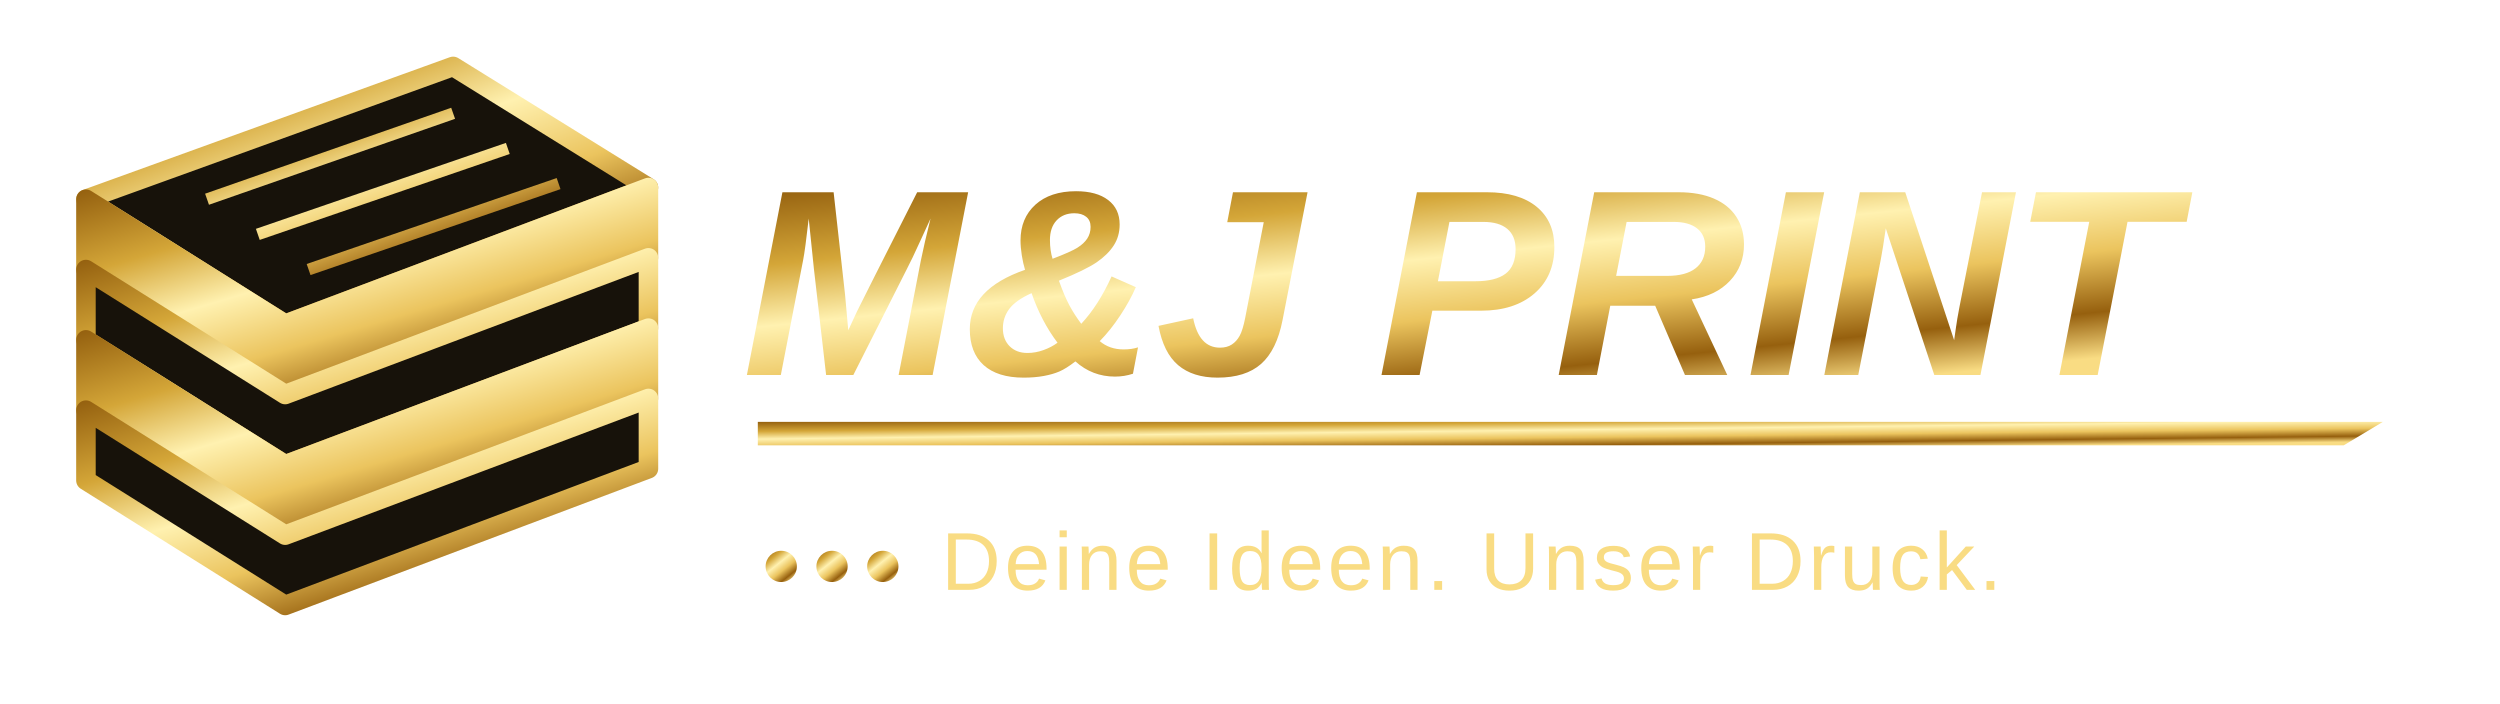
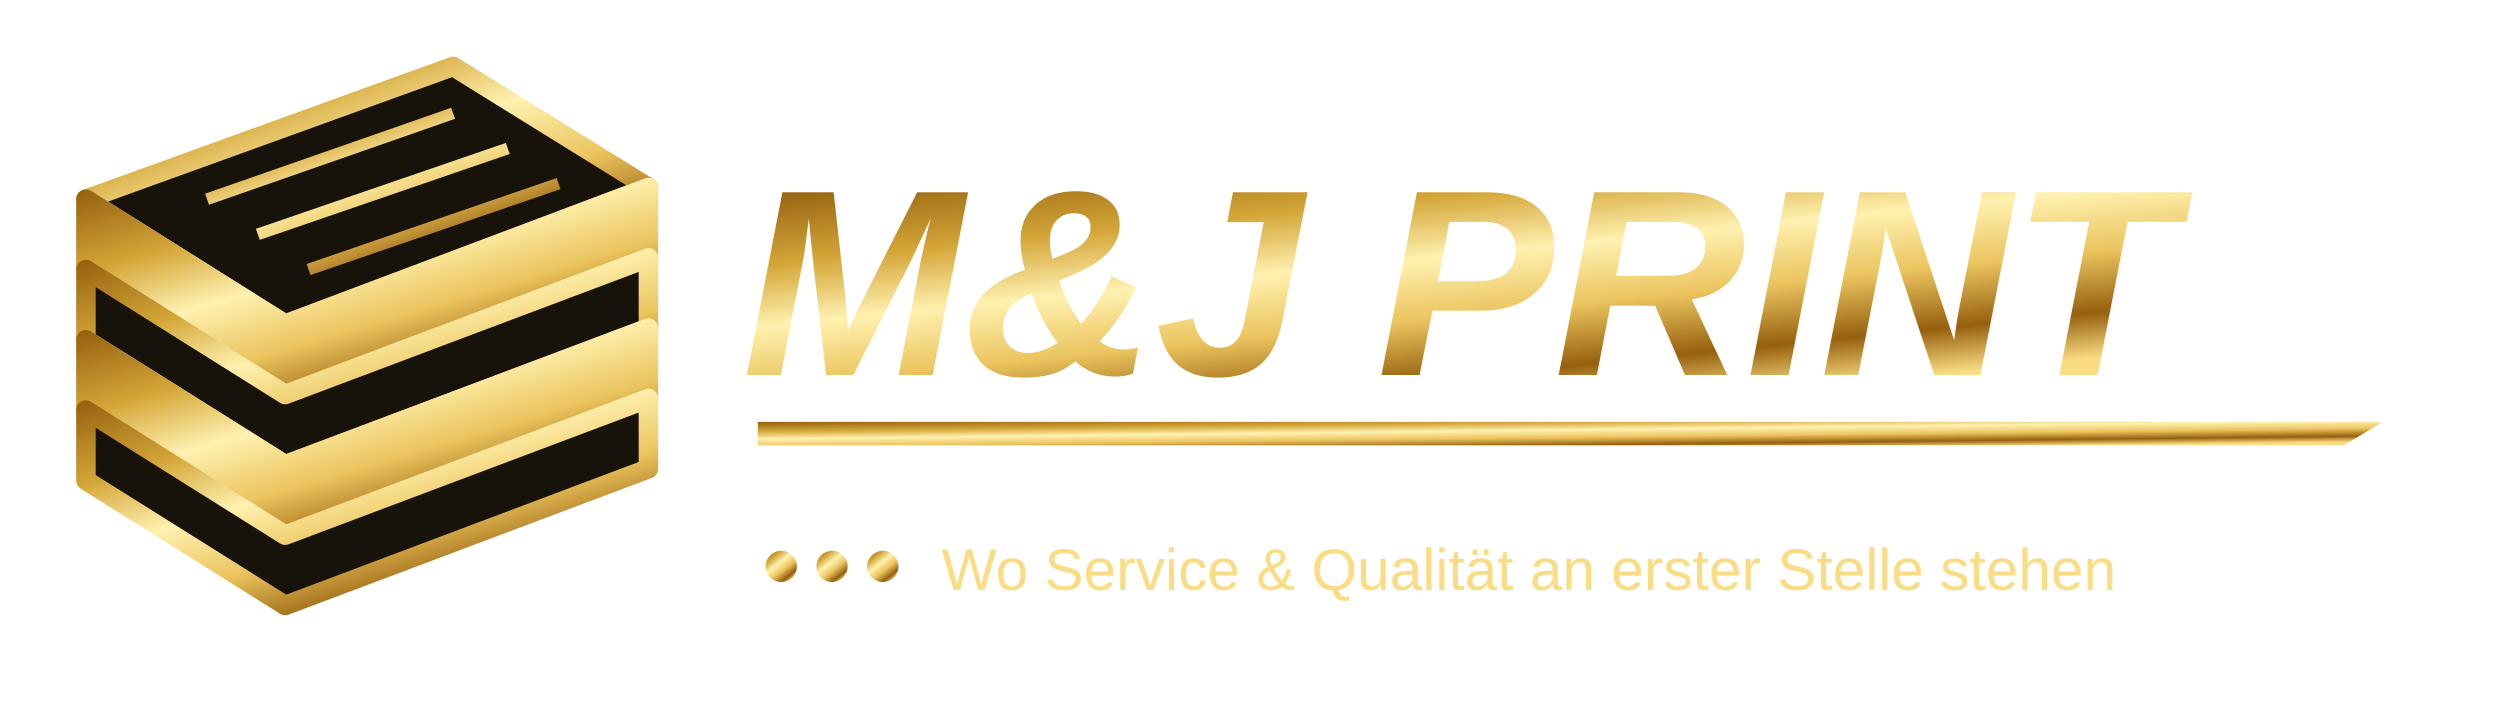
<svg xmlns="http://www.w3.org/2000/svg" viewBox="0 0 640 180" role="img">
  <defs>
    <linearGradient id="g" x2=".8" y2="1">
      <stop stop-color="#94600F" />
      <stop offset=".25" stop-color="#D4A638" />
      <stop offset=".45" stop-color="#FFF1B0" />
      <stop offset=".65" stop-color="#EBC45E" />
      <stop offset=".85" stop-color="#96600E" />
      <stop offset="1" stop-color="#F9DC83" />
    </linearGradient>
  </defs>
  <g stroke="url(#g)" stroke-width="5" stroke-linejoin="round">
    <path d="M22 51L116 17 166 48 73 83Z" fill="#17120a" />
    <path d="M22 69L73 101 166 66V48L73 83 22 51Z" fill="url(#g)" />
    <path d="M22 87L73 119 166 84V66L73 101 22 69Z" fill="#17120a" />
    <path d="M22 105L73 137 166 102V84L73 119 22 87Z" fill="url(#g)" />
    <path d="M22 123L73 155 166 120V102L73 137 22 105Z" fill="#17120a" />
    <path d="M53 51L116 29M66 60L130 38M79 69L143 47" fill="none" stroke-width="3" />
  </g>
  <text x="190" y="96" fill="url(#g)" font-family="Arial,sans-serif" font-size="68" font-weight="900" font-style="italic" textLength="420" lengthAdjust="spacingAndGlyphs">M&amp;J PRINT</text>
  <g fill="url(#g)">
    <path d="M194 108H610L600 114H194Z" />
    <circle cx="200" cy="145" r="4" />
    <circle cx="213" cy="145" r="4" />
    <circle cx="226" cy="145" r="4" />
  </g>
-   <text x="241" y="151" fill="#F9DC83" font-family="Arial,sans-serif" font-size="21" letter-spacing="1">Deine Ideen. Unser Druck.</text>
+   <text x="241" y="151" fill="#F9DC83" font-family="Arial,sans-serif" font-size="15" letter-spacing="0">Wo Service &amp; Qualität an erster Stelle stehen</text>
</svg>
